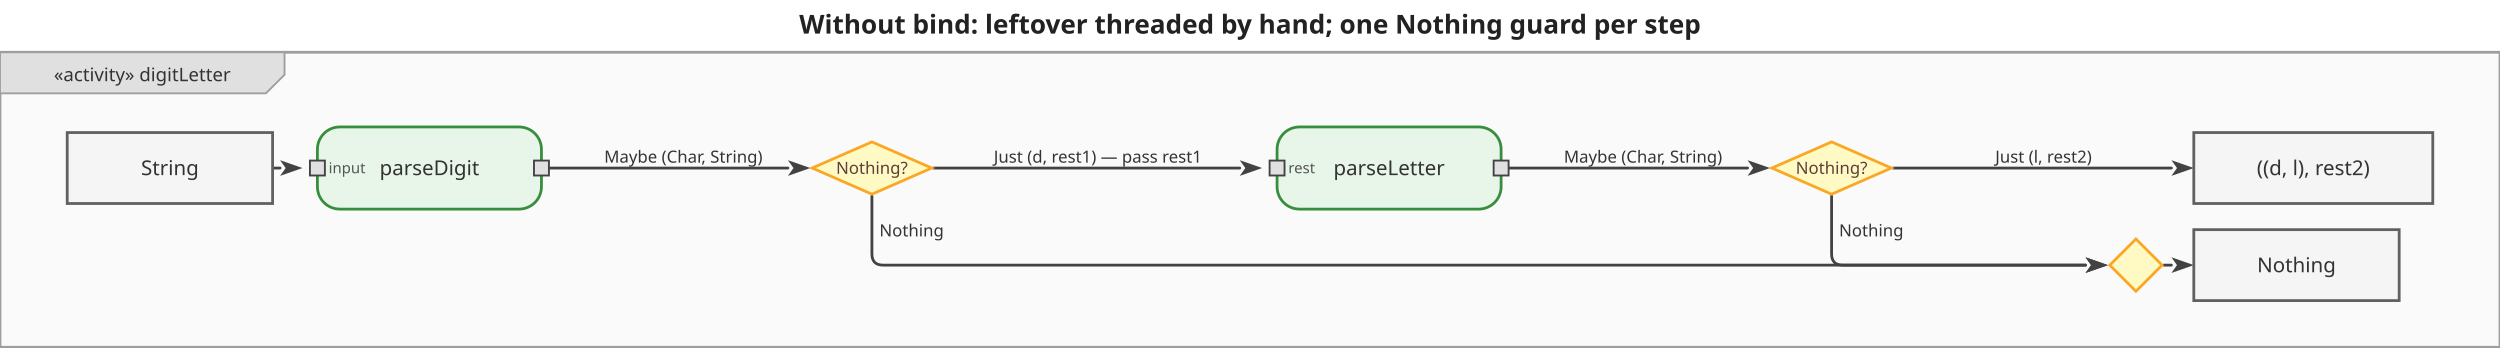
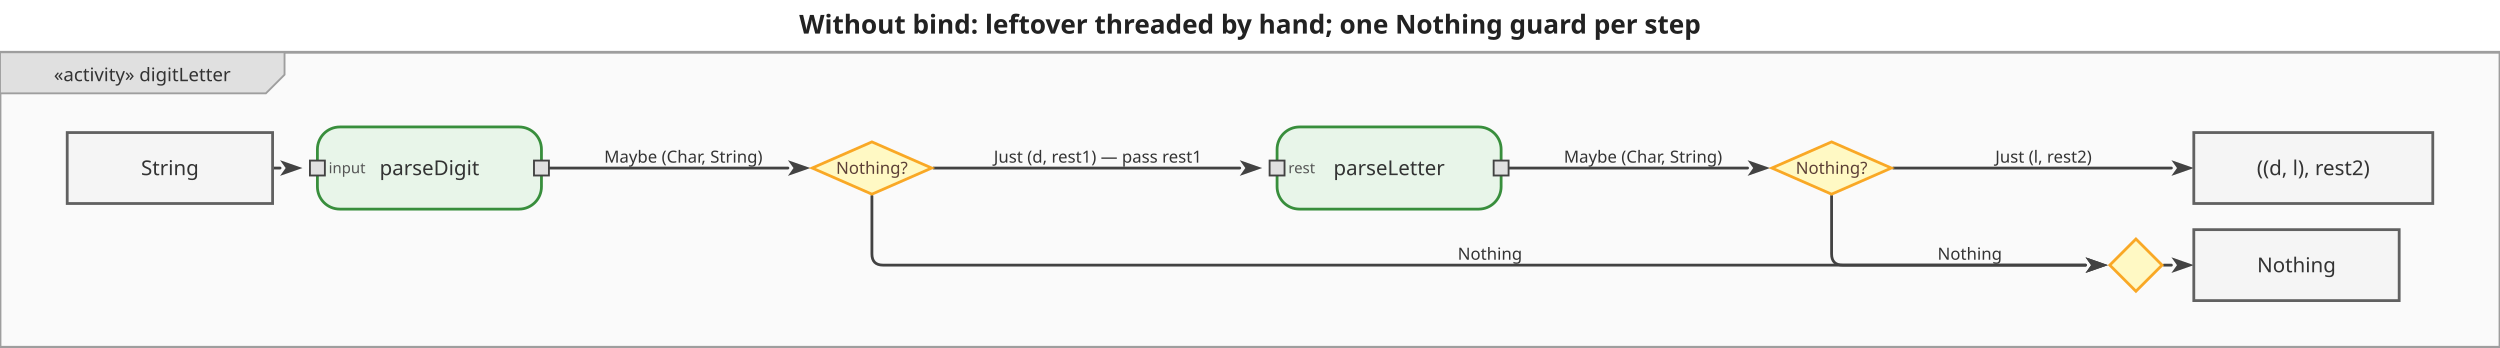
<svg xmlns="http://www.w3.org/2000/svg" viewBox="0 0 1339 186" width="1339" height="186">
  <defs>
    <marker id="arrowFilled" viewBox="0 0 10 10" refX="0" refY="5" markerWidth="8" markerHeight="8" orient="auto-start-reverse">
      <path d="M0,1.5 L10,5 L0,8.5 L2.5,5 Z" fill="#424242" />
    </marker>
    <marker id="arrowOpen" viewBox="0 0 10 10" refX="0" refY="5" markerWidth="8" markerHeight="8" orient="auto-start-reverse">
      <path d="M0,1.5 L10,5 L0,8.5" fill="none" stroke="#424242" stroke-width="1.25" />
    </marker>
    <marker id="arrowHof" viewBox="0 0 10 10" refX="0" refY="5" markerWidth="8" markerHeight="8" orient="auto-start-reverse">
      <path d="M0,1.5 L10,5 L0,8.5 L2.5,5 Z" fill="#00796b" />
    </marker>
  </defs>
  <rect width="1339" height="186" fill="white" />
  <text x="669.5" y="18" text-anchor="middle" font-size="14" font-weight="bold" font-family="sans-serif" fill="#222">Without bind: leftover threaded by hand; one Nothing guard per step</text>
  <g transform="translate(0,28) scale(1)">
    <rect x="0" y="0" width="1339" height="158" fill="#fafafa" stroke="#9e9e9e" stroke-width="1.5" />
    <g class="diagram-frame-tab tab-activity">
      <path d="M0,0 L152.4,0 L152.4,12 L142.4,22 L0,22 Z" fill="#e0e0e0" stroke="#9e9e9e" stroke-width="1" />
      <text x="76.2" y="12" text-anchor="middle" font-size="10" font-family="sans-serif" dominant-baseline="middle" fill="#333">«activity» digitLetter</text>
    </g>
    <g class="edge">
      <path d="M146.0,62.0 L150.0,62.0" fill="none" stroke="#424242" stroke-width="1.5" stroke-linejoin="round" stroke-linecap="round" marker-end="url(#arrowFilled)" />
    </g>
    <g class="edge">
      <path d="M294.0,62.0 L422.0,62.0" fill="none" stroke="#424242" stroke-width="1.5" stroke-linejoin="round" stroke-linecap="round" marker-end="url(#arrowFilled)" />
      <text x="366" y="56" text-anchor="middle" dominant-baseline="middle" font-size="9" font-family="sans-serif" fill="#333">Maybe (Char, String)</text>
    </g>
    <g class="edge">
      <path d="M467.0,77.0 L467.0,108.0 Q467.0,114.0 473.0,114.0 L1117.0,114.0" fill="none" stroke="#424242" stroke-width="1.5" stroke-linejoin="round" stroke-linecap="round" marker-end="url(#arrowFilled)" />
-       <text x="471" y="95.5" text-anchor="start" dominant-baseline="middle" font-size="9" font-family="sans-serif" fill="#333">Nothing</text>
+       <text x="798" y="108" text-anchor="middle" dominant-baseline="middle" font-size="9" font-family="sans-serif" fill="#333">Nothing</text>
    </g>
    <g class="edge">
      <path d="M500.0,62.0 L664.0,62.0" fill="none" stroke="#424242" stroke-width="1.5" stroke-linejoin="round" stroke-linecap="round" marker-end="url(#arrowFilled)" />
      <text x="588" y="56" text-anchor="middle" dominant-baseline="middle" font-size="9" font-family="sans-serif" fill="#333">Just (d, rest1) — pass rest1</text>
    </g>
    <g class="edge">
      <path d="M808.0,62.0 L936.0,62.0" fill="none" stroke="#424242" stroke-width="1.5" stroke-linejoin="round" stroke-linecap="round" marker-end="url(#arrowFilled)" />
      <text x="880" y="56" text-anchor="middle" dominant-baseline="middle" font-size="9" font-family="sans-serif" fill="#333">Maybe (Char, String)</text>
    </g>
    <g class="edge">
      <path d="M981.0,77.0 L981.0,108.0 Q981.0,114.0 987.0,114.0 L1117.0,114.0" fill="none" stroke="#424242" stroke-width="1.5" stroke-linejoin="round" stroke-linecap="round" marker-end="url(#arrowFilled)" />
-       <text x="985" y="95.5" text-anchor="start" dominant-baseline="middle" font-size="9" font-family="sans-serif" fill="#333">Nothing</text>
+       <text x="1055" y="108" text-anchor="middle" dominant-baseline="middle" font-size="9" font-family="sans-serif" fill="#333">Nothing</text>
    </g>
    <g class="edge">
      <path d="M1014.0,62.0 L1163.0,62.0" fill="none" stroke="#424242" stroke-width="1.5" stroke-linejoin="round" stroke-linecap="round" marker-end="url(#arrowFilled)" />
      <text x="1094.5" y="56" text-anchor="middle" dominant-baseline="middle" font-size="9" font-family="sans-serif" fill="#333">Just (l, rest2)</text>
    </g>
    <g class="edge">
      <path d="M1159.0,114.0 L1163.0,114.0" fill="none" stroke="#424242" stroke-width="1.5" stroke-linejoin="round" stroke-linecap="round" marker-end="url(#arrowFilled)" />
    </g>
    <g class="action-node">
      <rect x="170" y="40" width="120" height="44" rx="12" fill="#e8f5e9" stroke="#388e3c" stroke-width="1.5" />
      <text class="action-label" x="230" y="62" text-anchor="middle" font-size="11" font-family="sans-serif" dominant-baseline="middle" fill="#333">parseDigit</text>
      <g class="pin pin-in">
        <rect x="166" y="58" width="8" height="8" fill="#e0e0e0" stroke="#424242" stroke-width="1" />
        <text x="176" y="62" text-anchor="start" dominant-baseline="middle" font-size="8" font-family="sans-serif" fill="#555">input</text>
      </g>
      <g class="pin pin-out">
        <rect x="286" y="58" width="8" height="8" fill="#e0e0e0" stroke="#424242" stroke-width="1" />
      </g>
    </g>
    <g class="action-node">
      <rect x="684" y="40" width="120" height="44" rx="12" fill="#e8f5e9" stroke="#388e3c" stroke-width="1.5" />
      <text class="action-label" x="744" y="62" text-anchor="middle" font-size="11" font-family="sans-serif" dominant-baseline="middle" fill="#333">parseLetter</text>
      <g class="pin pin-in">
        <rect x="680" y="58" width="8" height="8" fill="#e0e0e0" stroke="#424242" stroke-width="1" />
        <text x="690" y="62" text-anchor="start" dominant-baseline="middle" font-size="8" font-family="sans-serif" fill="#555">rest</text>
      </g>
      <g class="pin pin-out">
        <rect x="800" y="58" width="8" height="8" fill="#e0e0e0" stroke="#424242" stroke-width="1" />
      </g>
    </g>
    <g class="object-node">
      <rect x="36" y="43" width="110" height="38" fill="#f5f5f5" stroke="#616161" stroke-width="1.5" />
      <text x="91" y="62" text-anchor="middle" font-size="11" font-family="sans-serif" dominant-baseline="middle" fill="#333">String</text>
    </g>
    <g class="object-node">
      <rect x="1175" y="43" width="128" height="38" fill="#f5f5f5" stroke="#616161" stroke-width="1.5" />
      <text x="1239" y="62" text-anchor="middle" font-size="11" font-family="sans-serif" dominant-baseline="middle" fill="#333">((d, l), rest2)</text>
    </g>
    <g class="object-node">
      <rect x="1175" y="95" width="110" height="38" fill="#f5f5f5" stroke="#616161" stroke-width="1.5" />
      <text x="1230" y="114" text-anchor="middle" font-size="11" font-family="sans-serif" dominant-baseline="middle" fill="#333">Nothing</text>
    </g>
    <g class="decision-node">
      <polygon points="467,48 499,62 467,76 435,62" fill="#fff9c4" stroke="#f9a825" stroke-width="1.5" />
      <text x="467" y="62" text-anchor="middle" font-size="9" font-family="sans-serif" dominant-baseline="middle" fill="#5d4037">Nothing?</text>
    </g>
    <g class="decision-node">
      <polygon points="981,48 1013,62 981,76 949,62" fill="#fff9c4" stroke="#f9a825" stroke-width="1.5" />
      <text x="981" y="62" text-anchor="middle" font-size="9" font-family="sans-serif" dominant-baseline="middle" fill="#5d4037">Nothing?</text>
    </g>
    <g class="merge-node">
      <polygon points="1144,100 1158,114 1144,128 1130,114" fill="#fff9c4" stroke="#f9a825" stroke-width="1.5" />
    </g>
  </g>
</svg>
